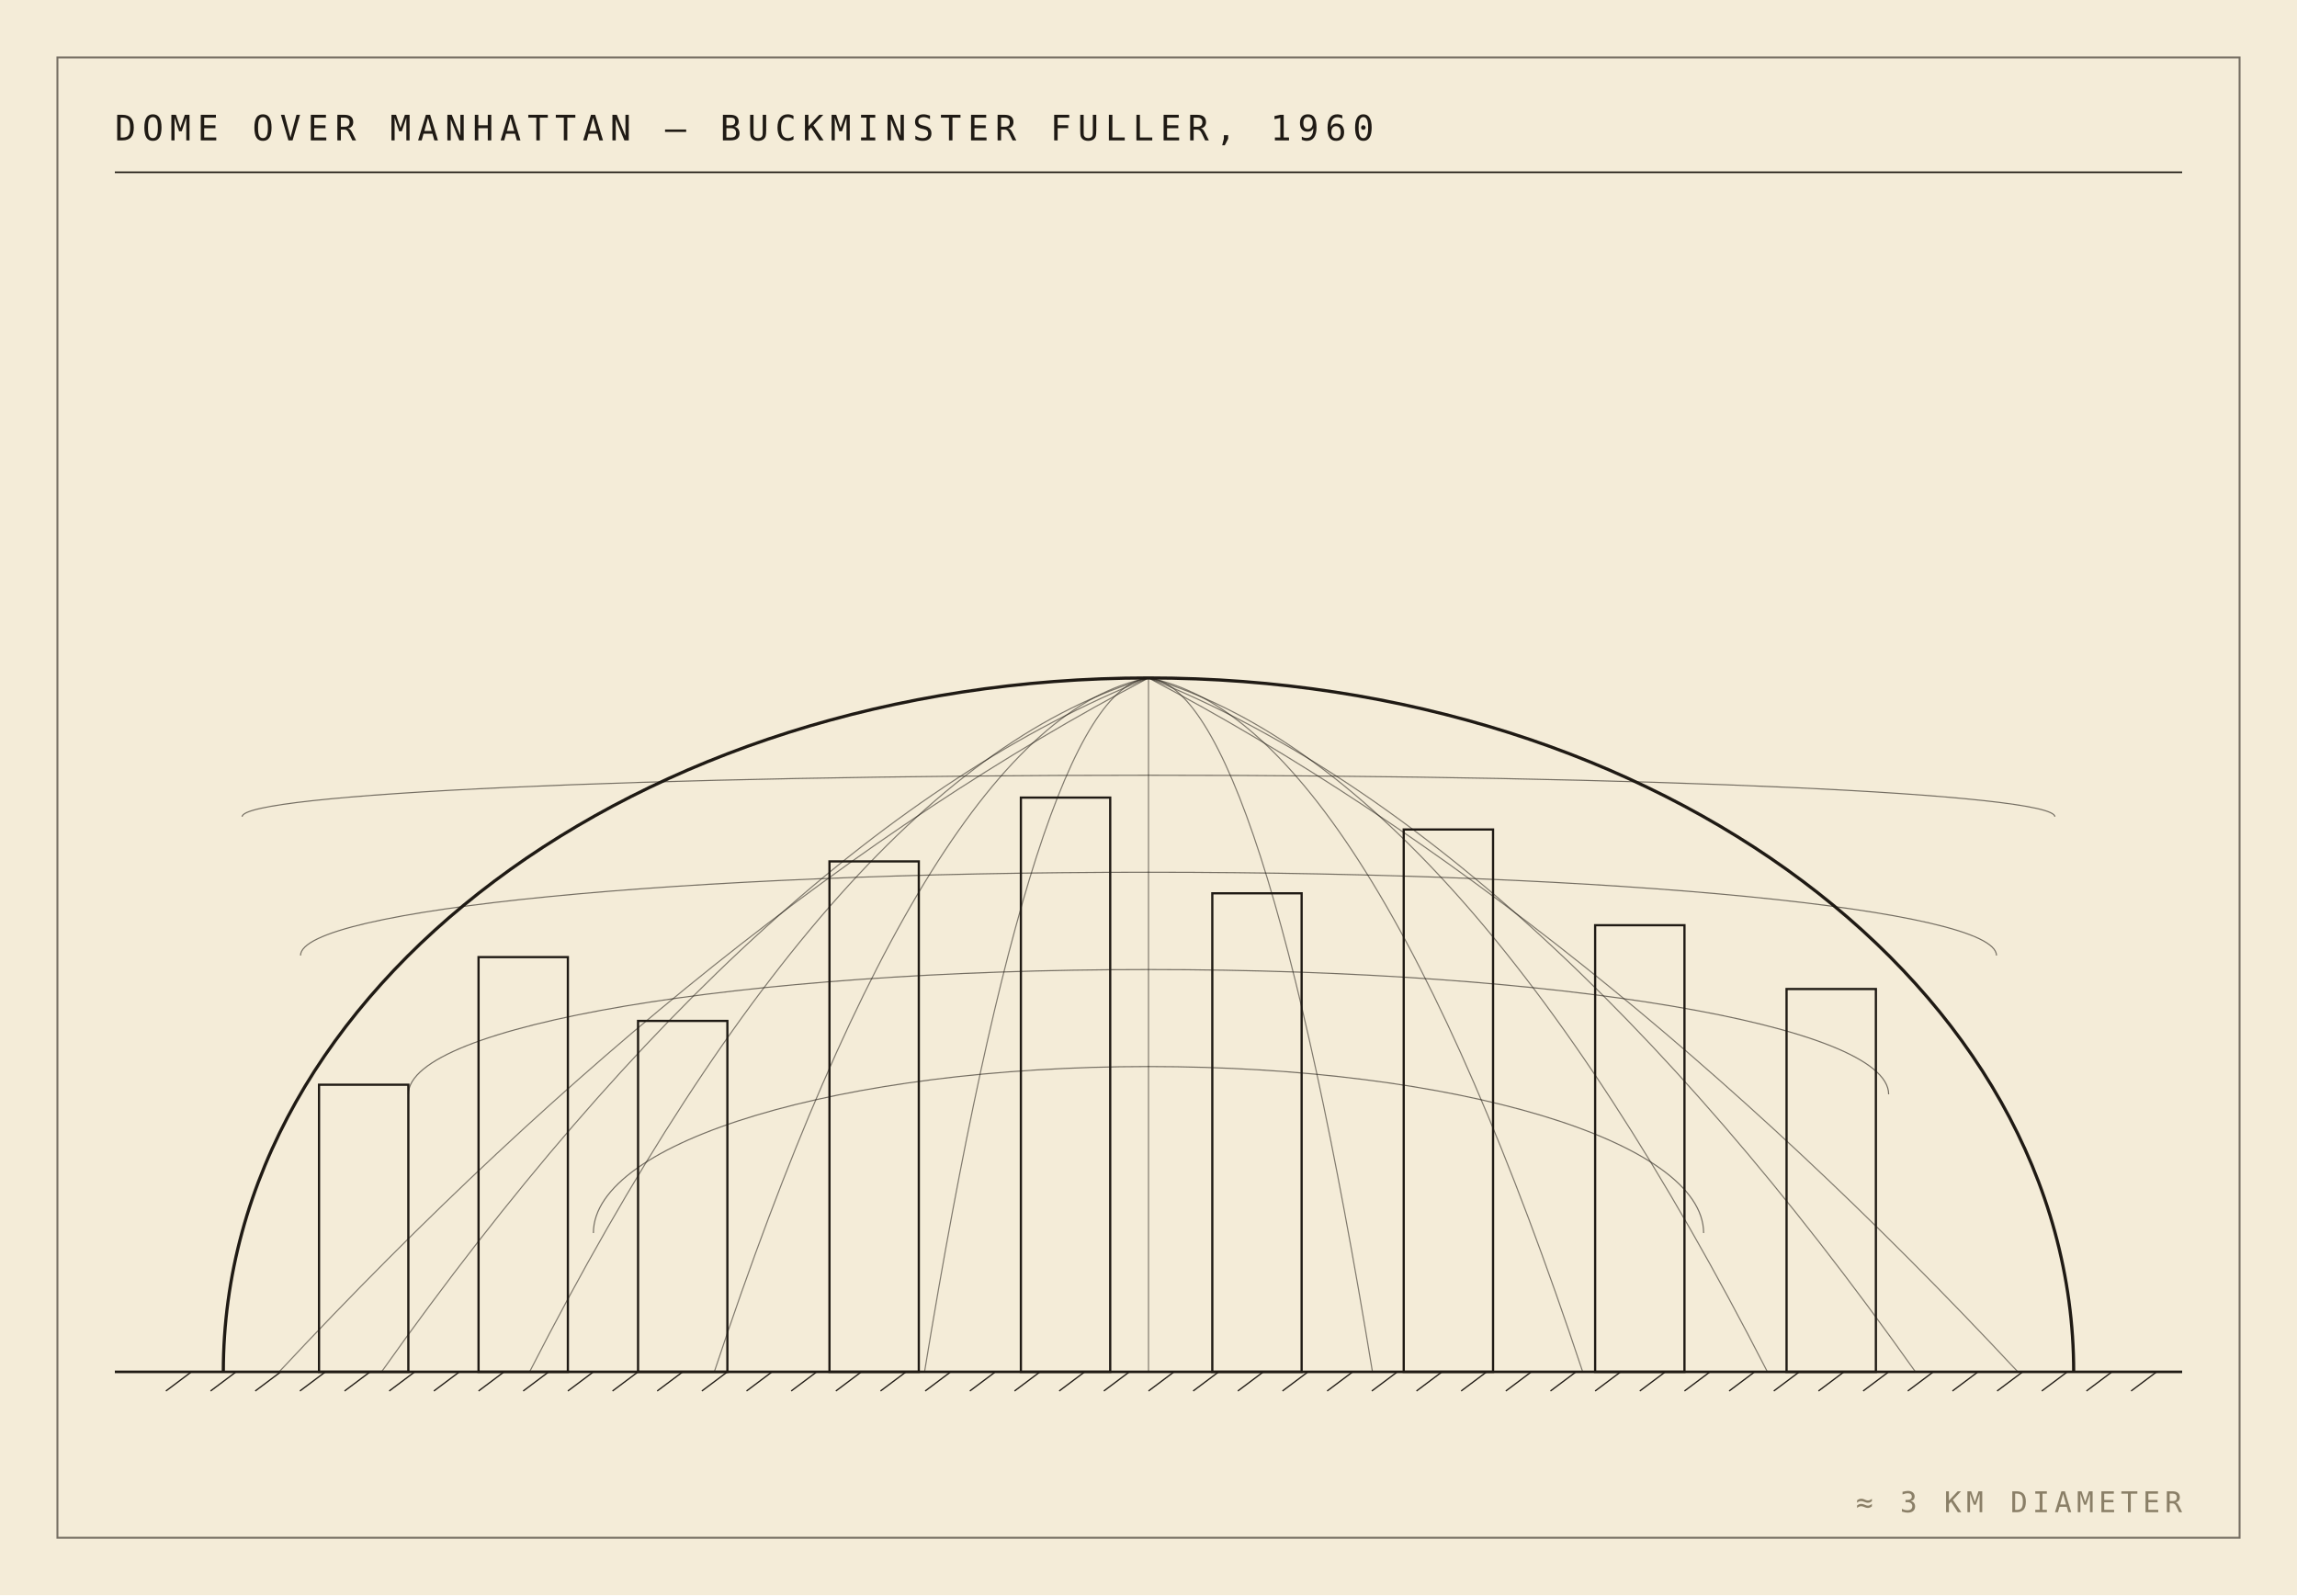
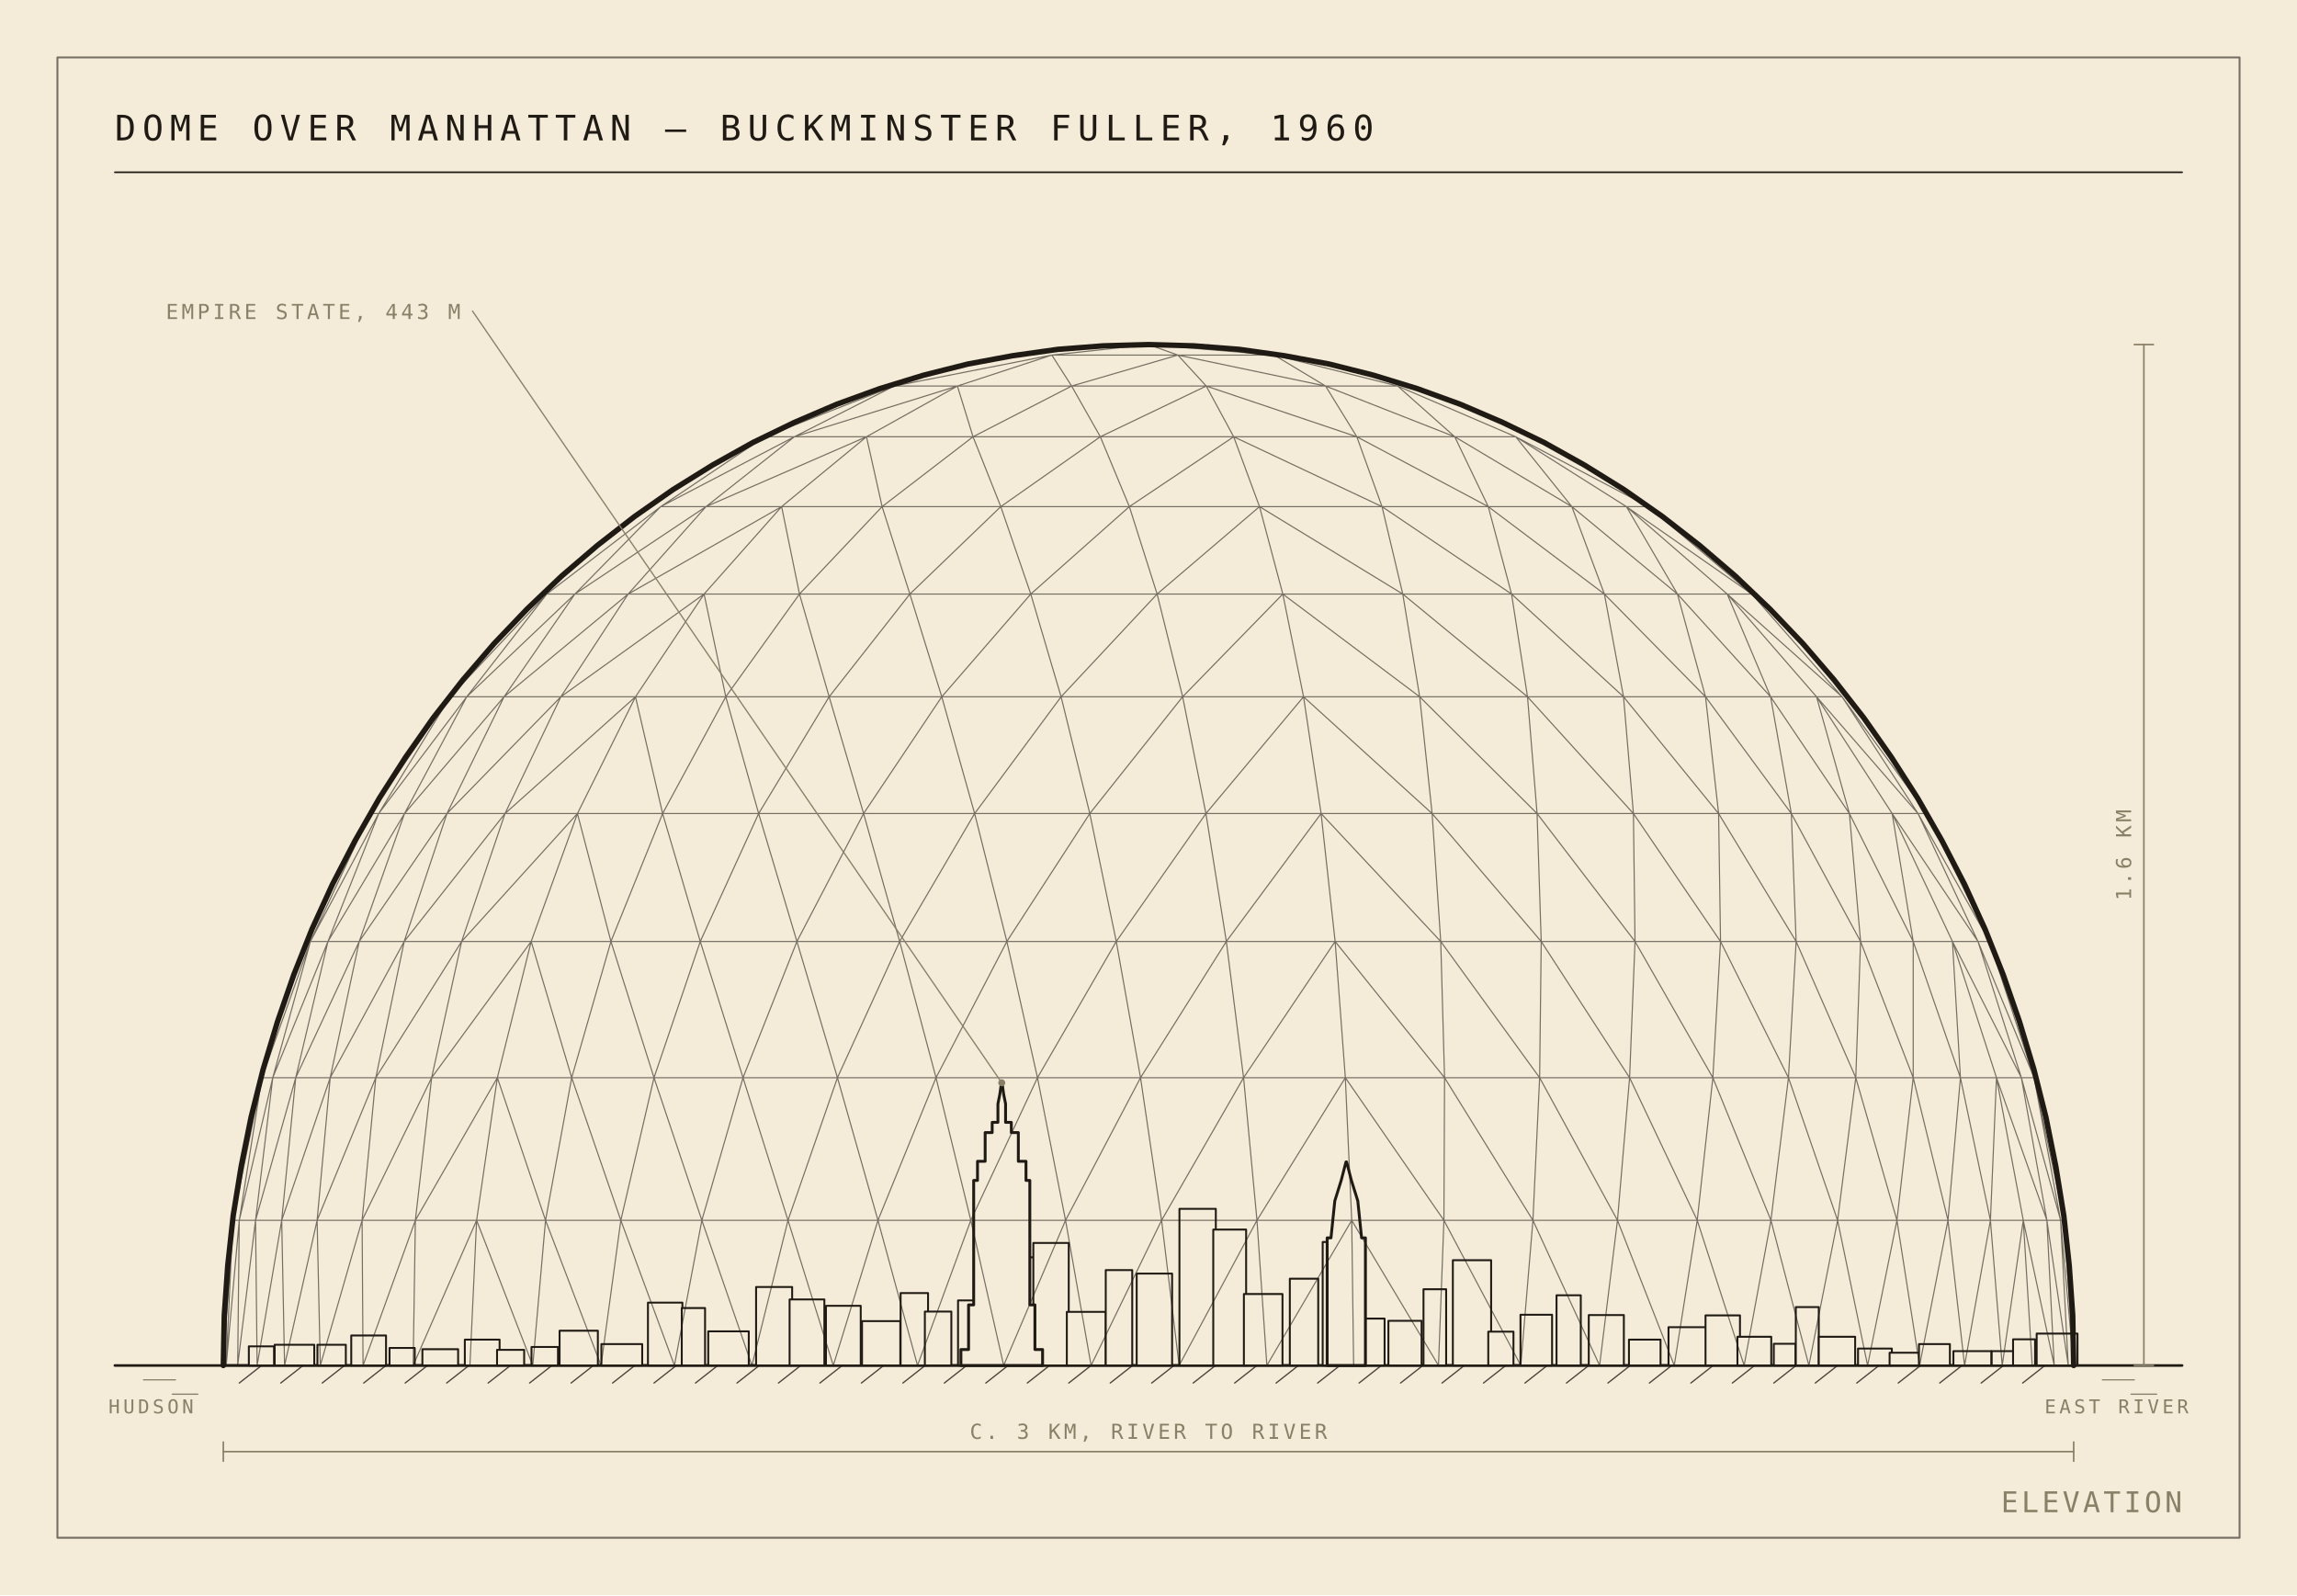
- <svg xmlns="http://www.w3.org/2000/svg" viewBox="0 0 720 500" width="720" height="500">
-   <rect x="0" y="0" width="720" height="500" fill="#f4ecd8" />
+ <svg xmlns="http://www.w3.org/2000/svg" viewBox="0 0 720 500" width="720" height="500" stroke-linejoin="round" stroke-linecap="round">
+   <rect x="0" y="0" width="720" height="500" fill="#f4ecd8" stroke="none" />
+   <line x1="70" y1="428" x2="650" y2="428" fill="none" stroke="#1f1a14" stroke-width="0.9" />
+   <path d="M82,428l-7,5.5M95,428l-7,5.5M108,428l-7,5.5M121,428l-7,5.5M134,428l-7,5.5M147,428l-7,5.5M160,428l-7,5.5M173,428l-7,5.5M186,428l-7,5.5M199,428l-7,5.5M212,428l-7,5.5M225,428l-7,5.5M238,428l-7,5.5M251,428l-7,5.5M264,428l-7,5.5M277,428l-7,5.5M290,428l-7,5.5M303,428l-7,5.5M316,428l-7,5.5M329,428l-7,5.5M342,428l-7,5.5M355,428l-7,5.5M368,428l-7,5.5M381,428l-7,5.5M394,428l-7,5.5M407,428l-7,5.5M420,428l-7,5.5M433,428l-7,5.5M446,428l-7,5.5M459,428l-7,5.5M472,428l-7,5.5M485,428l-7,5.5M498,428l-7,5.5M511,428l-7,5.5M524,428l-7,5.5M537,428l-7,5.5M550,428l-7,5.5M563,428l-7,5.5M576,428l-7,5.5M589,428l-7,5.5M602,428l-7,5.5M615,428l-7,5.5M628,428l-7,5.5M641,428l-7,5.5" fill="none" stroke="#1f1a14" stroke-width="0.4" opacity="0.8" />
+   <line x1="36" y1="428" x2="70" y2="428" fill="none" stroke="#1f1a14" stroke-width="0.8" />
+   <path d="M45,432.5h10" fill="none" stroke="#8a7f67" stroke-width="0.4" />
+   <path d="M54,437h8" fill="none" stroke="#8a7f67" stroke-width="0.4" />
+   <line x1="650" y1="428" x2="684" y2="428" fill="none" stroke="#1f1a14" stroke-width="0.8" />
+   <path d="M659,432.5h10" fill="none" stroke="#8a7f67" stroke-width="0.4" />
+   <path d="M668,437h8" fill="none" stroke="#8a7f67" stroke-width="0.4" />
+   <rect x="78" y="422" width="7.9" height="6" fill="#f4ecd8" stroke="#1f1a14" stroke-width="0.6" />
+   <rect x="86.1" y="421.5" width="12.4" height="6.5" fill="#f4ecd8" stroke="#1f1a14" stroke-width="0.6" />
+   <rect x="99.5" y="421.5" width="8.9" height="6.5" fill="#f4ecd8" stroke="#1f1a14" stroke-width="0.6" />
+   <rect x="110.1" y="418.6" width="10.9" height="9.4" fill="#f4ecd8" stroke="#1f1a14" stroke-width="0.6" />
+   <rect x="122.1" y="422.5" width="7.9" height="5.5" fill="#f4ecd8" stroke="#1f1a14" stroke-width="0.6" />
+   <rect x="132.4" y="422.9" width="11.2" height="5.1" fill="#f4ecd8" stroke="#1f1a14" stroke-width="0.6" />
+   <rect x="145.7" y="419.9" width="10.9" height="8.1" fill="#f4ecd8" stroke="#1f1a14" stroke-width="0.6" />
+   <rect x="155.8" y="423.1" width="8.5" height="4.9" fill="#f4ecd8" stroke="#1f1a14" stroke-width="0.6" />
+   <rect x="166.6" y="422.2" width="8.3" height="5.8" fill="#f4ecd8" stroke="#1f1a14" stroke-width="0.6" />
+   <rect x="175.4" y="417.1" width="12" height="10.9" fill="#f4ecd8" stroke="#1f1a14" stroke-width="0.6" />
+   <rect x="188.5" y="421.3" width="12.8" height="6.7" fill="#f4ecd8" stroke="#1f1a14" stroke-width="0.6" />
+   <rect x="203.1" y="408.3" width="10.8" height="19.7" fill="#f4ecd8" stroke="#1f1a14" stroke-width="0.6" />
+   <rect x="213.7" y="410" width="7.3" height="18" fill="#f4ecd8" stroke="#1f1a14" stroke-width="0.6" />
+   <rect x="222" y="417.3" width="12.7" height="10.7" fill="#f4ecd8" stroke="#1f1a14" stroke-width="0.6" />
+   <rect x="237" y="403.4" width="11.3" height="24.6" fill="#f4ecd8" stroke="#1f1a14" stroke-width="0.6" />
+   <rect x="247.5" y="407.3" width="10.9" height="20.7" fill="#f4ecd8" stroke="#1f1a14" stroke-width="0.6" />
+   <rect x="258.9" y="409.3" width="10.9" height="18.7" fill="#f4ecd8" stroke="#1f1a14" stroke-width="0.6" />
+   <rect x="270.2" y="414.1" width="12" height="13.9" fill="#f4ecd8" stroke="#1f1a14" stroke-width="0.6" />
+   <rect x="282.3" y="405.3" width="8.6" height="22.7" fill="#f4ecd8" stroke="#1f1a14" stroke-width="0.6" />
+   <rect x="289.9" y="411.1" width="8.3" height="16.9" fill="#f4ecd8" stroke="#1f1a14" stroke-width="0.6" />
+   <rect x="300.3" y="407.6" width="10.5" height="20.4" fill="#f4ecd8" stroke="#1f1a14" stroke-width="0.6" />
+   <rect x="312" y="394.1" width="12.4" height="33.9" fill="#f4ecd8" stroke="#1f1a14" stroke-width="0.6" />
+   <rect x="323.9" y="389.6" width="11.1" height="38.4" fill="#f4ecd8" stroke="#1f1a14" stroke-width="0.6" />
+   <rect x="334.4" y="411.2" width="12.2" height="16.8" fill="#f4ecd8" stroke="#1f1a14" stroke-width="0.6" />
+   <rect x="346.6" y="398.1" width="8.3" height="29.9" fill="#f4ecd8" stroke="#1f1a14" stroke-width="0.6" />
+   <rect x="356.3" y="399.2" width="11.1" height="28.8" fill="#f4ecd8" stroke="#1f1a14" stroke-width="0.6" />
+   <rect x="369.7" y="378.9" width="11.4" height="49.1" fill="#f4ecd8" stroke="#1f1a14" stroke-width="0.6" />
+   <rect x="380.3" y="385.4" width="10.3" height="42.6" fill="#f4ecd8" stroke="#1f1a14" stroke-width="0.6" />
+   <rect x="389.9" y="405.6" width="12.1" height="22.4" fill="#f4ecd8" stroke="#1f1a14" stroke-width="0.6" />
+   <rect x="404.3" y="400.8" width="8.9" height="27.2" fill="#f4ecd8" stroke="#1f1a14" stroke-width="0.6" />
+   <rect x="414.6" y="389.3" width="11.9" height="38.7" fill="#f4ecd8" stroke="#1f1a14" stroke-width="0.6" />
+   <rect x="426.5" y="413.3" width="7.5" height="14.7" fill="#f4ecd8" stroke="#1f1a14" stroke-width="0.6" />
+   <rect x="435.2" y="414" width="10.4" height="14" fill="#f4ecd8" stroke="#1f1a14" stroke-width="0.6" />
+   <rect x="446.2" y="404.1" width="7.1" height="23.9" fill="#f4ecd8" stroke="#1f1a14" stroke-width="0.6" />
+   <rect x="455.4" y="395" width="12" height="33" fill="#f4ecd8" stroke="#1f1a14" stroke-width="0.6" />
+   <rect x="466.5" y="417.4" width="7.9" height="10.6" fill="#f4ecd8" stroke="#1f1a14" stroke-width="0.6" />
+   <rect x="476.6" y="412.1" width="9.9" height="15.9" fill="#f4ecd8" stroke="#1f1a14" stroke-width="0.6" />
+   <rect x="487.9" y="406" width="7.6" height="22" fill="#f4ecd8" stroke="#1f1a14" stroke-width="0.6" />
+   <rect x="498" y="412.2" width="11" height="15.8" fill="#f4ecd8" stroke="#1f1a14" stroke-width="0.6" />
+   <rect x="510.6" y="419.9" width="9.9" height="8.1" fill="#f4ecd8" stroke="#1f1a14" stroke-width="0.6" />
+   <rect x="523" y="416" width="12.2" height="12" fill="#f4ecd8" stroke="#1f1a14" stroke-width="0.6" />
+   <rect x="534.6" y="412.3" width="10.8" height="15.7" fill="#f4ecd8" stroke="#1f1a14" stroke-width="0.6" />
+   <rect x="544.6" y="419" width="10.6" height="9" fill="#f4ecd8" stroke="#1f1a14" stroke-width="0.6" />
+   <rect x="556" y="421.2" width="6.8" height="6.8" fill="#f4ecd8" stroke="#1f1a14" stroke-width="0.6" />
+   <rect x="562.9" y="409.7" width="7.2" height="18.3" fill="#f4ecd8" stroke="#1f1a14" stroke-width="0.6" />
+   <rect x="570.1" y="419" width="11.4" height="9" fill="#f4ecd8" stroke="#1f1a14" stroke-width="0.6" />
+   <rect x="582.4" y="422.7" width="10.6" height="5.3" fill="#f4ecd8" stroke="#1f1a14" stroke-width="0.6" />
+   <rect x="592.3" y="424" width="9.6" height="4" fill="#f4ecd8" stroke="#1f1a14" stroke-width="0.6" />
+   <rect x="601.5" y="421.3" width="9.7" height="6.7" fill="#f4ecd8" stroke="#1f1a14" stroke-width="0.6" />
+   <rect x="612.3" y="423.5" width="11.9" height="4.5" fill="#f4ecd8" stroke="#1f1a14" stroke-width="0.6" />
+   <rect x="624.3" y="423.5" width="6.9" height="4.5" fill="#f4ecd8" stroke="#1f1a14" stroke-width="0.6" />
+   <rect x="631" y="419.8" width="6.9" height="8.2" fill="#f4ecd8" stroke="#1f1a14" stroke-width="0.6" />
+   <rect x="638.4" y="418" width="12.8" height="10" fill="#f4ecd8" stroke="#1f1a14" stroke-width="0.6" />
+   <polygon points="301.2,428 301.2,423 303.6,423 303.6,409 305.2,409 305.2,370 306.4,370 306.4,364 308.8,364 308.8,355 311,355 311,351.8 312.8,351.8 312.8,346 313.4,343 313.9,339.4 314.1,339.4 314.6,343 315.2,346 315.2,351.8 317,351.8 317,355 319.2,355 319.2,364 321.6,364 321.6,370 322.8,370 322.8,409 324.4,409 324.4,423 326.8,423 326.8,428" fill="#f4ecd8" stroke="#1f1a14" stroke-width="0.9" />
+   <polygon points="416,428 416,388 417.2,388 418.4,376.4 420.4,370 421.9,364.2 422.1,364.2 423.6,370 425.6,376.4 426.8,388 428,388 428,428" fill="#f4ecd8" stroke="#1f1a14" stroke-width="0.9" />
+   <path d="M360,108L399.4,111.3M360,108L369.2,111.3M360,108L329.7,111.3M399.4,111.3L369.2,111.3M369.2,111.3L329.7,111.3M399.4,111.3L438.1,121M399.4,111.3L415.5,121M369.2,111.3L415.5,121M369.2,111.3L378.1,121M369.2,111.3L335.9,121M329.7,111.3L335.9,121M329.7,111.3L300.1,121M329.7,111.3L280.3,121M438.1,121L415.5,121M415.5,121L378.1,121M378.1,121L335.9,121M335.9,121L300.1,121M300.1,121L280.3,121M438.1,121L475.1,136.9M438.1,121L456,136.9M415.5,121L456,136.9M415.5,121L425.3,136.9M378.1,121L425.3,136.9M378.1,121L386.7,136.9M378.1,121L344.9,136.9M335.9,121L344.9,136.9M335.9,121L305,136.9M300.1,121L305,136.9M300.1,121L271.6,136.9M300.1,121L249,136.9M280.3,121L249,136.9M280.3,121L239.7,136.9M475.1,136.9L456,136.9M456,136.9L425.3,136.9M425.3,136.9L386.7,136.9M386.7,136.9L344.9,136.9M344.9,136.9L305,136.9M305,136.9L271.6,136.9M271.6,136.9L249,136.9M249,136.9L239.7,136.9M475.1,136.9L509.8,158.8M475.1,136.9L492.7,158.8M456,136.9L492.7,158.8M456,136.9L466.5,158.8M425.3,136.9L466.5,158.8M425.3,136.9L433.2,158.8M386.7,136.9L433.2,158.8M386.7,136.9L394.8,158.8M386.7,136.9L354,158.8M344.9,136.9L354,158.8M344.9,136.9L313.7,158.8M305,136.9L313.7,158.8M305,136.9L276.5,158.8M271.6,136.9L276.5,158.8M271.6,136.9L245,158.8M271.6,136.9L221.3,158.8M249,136.9L221.3,158.8M249,136.9L207.1,158.8M239.7,136.9L207.1,158.8M475.1,136.9L516.7,158.8M509.8,158.8L492.7,158.8M492.7,158.8L466.5,158.8M466.5,158.8L433.2,158.8M433.2,158.8L394.8,158.8M394.8,158.8L354,158.8M354,158.8L313.7,158.8M313.7,158.8L276.5,158.8M276.5,158.8L245,158.8M245,158.8L221.3,158.8M221.3,158.8L207.1,158.8M516.7,158.8L509.8,158.8M509.8,158.8L541.4,186.2M509.8,158.8L525.8,186.2M492.7,158.8L525.8,186.2M492.7,158.8L502.9,186.2M466.5,158.8L502.9,186.2M466.5,158.8L473.8,186.2M433.2,158.8L473.8,186.2M433.2,158.8L439.7,186.2M394.8,158.8L439.7,186.2M394.8,158.8L402.1,186.2M394.8,158.8L362.7,186.2M354,158.8L362.7,186.2M354,158.8L323.1,186.2M313.7,158.8L323.1,186.2M313.7,158.8L285.2,186.2M276.5,158.8L285.2,186.2M276.5,158.8L250.6,186.2M245,158.8L250.6,186.2M245,158.8L220.7,186.2M245,158.8L196.9,186.2M221.3,158.8L196.9,186.2M221.3,158.8L180.2,186.2M207.1,158.8L180.2,186.2M207.1,158.8L171.4,186.2M516.7,158.8L549.1,186.2M509.8,158.8L549.1,186.2M541.4,186.2L525.8,186.2M525.8,186.2L502.9,186.2M502.9,186.2L473.8,186.2M473.8,186.2L439.7,186.2M439.7,186.2L402.1,186.2M402.1,186.2L362.7,186.2M362.7,186.2L323.1,186.2M323.1,186.2L285.2,186.2M285.2,186.2L250.6,186.2M250.6,186.2L220.7,186.2M220.7,186.2L196.9,186.2M196.9,186.2L180.2,186.2M180.2,186.2L171.4,186.2M549.1,186.2L541.4,186.2M541.4,186.2L569.4,218.4M541.4,186.2L555,218.4M525.8,186.2L555,218.4M525.8,186.2L534.6,218.4M502.9,186.2L534.6,218.4M502.9,186.2L508.9,218.4M473.8,186.2L508.9,218.4M473.8,186.2L478.8,218.4M439.7,186.2L478.8,218.4M439.7,186.2L445,218.4M402.1,186.2L445,218.4M402.1,186.2L408.6,218.4M402.1,186.2L370.7,218.4M362.7,186.2L370.7,218.4M362.7,186.2L332.6,218.4M323.1,186.2L332.6,218.4M323.1,186.2L295.2,218.4M285.2,186.2L295.2,218.4M285.2,186.2L259.9,218.4M250.6,186.2L259.9,218.4M250.6,186.2L227.5,218.4M220.7,186.2L227.5,218.4M220.7,186.2L199.2,218.4M220.7,186.2L175.8,218.4M196.9,186.2L175.8,218.4M196.9,186.2L158,218.4M180.2,186.2L158,218.4M180.2,186.2L146.3,218.4M171.4,186.2L146.3,218.4M171.4,186.2L141.1,218.4M549.1,186.2L577.4,218.4M541.4,186.2L577.4,218.4M569.4,218.4L555,218.4M555,218.4L534.6,218.4M534.6,218.4L508.9,218.4M508.9,218.4L478.8,218.4M478.8,218.4L445,218.4M445,218.4L408.6,218.4M408.6,218.4L370.7,218.4M370.7,218.4L332.6,218.4M332.6,218.4L295.2,218.4M295.2,218.4L259.9,218.4M259.9,218.4L227.5,218.4M227.5,218.4L199.2,218.4M199.2,218.4L175.8,218.4M175.8,218.4L158,218.4M158,218.4L146.3,218.4M146.3,218.4L141.1,218.4M577.4,218.4L569.4,218.4M569.4,218.4L593.1,255M569.4,218.4L579.7,255M555,218.4L579.7,255M555,218.4L561.5,255M534.6,218.4L561.5,255M534.6,218.4L538.7,255M508.9,218.4L538.7,255M508.9,218.4L512,255M478.8,218.4L512,255M478.8,218.4L481.8,255M445,218.4L481.8,255M445,218.4L448.9,255M408.6,218.4L448.9,255M408.6,218.4L414.1,255M408.6,218.4L378,255M370.7,218.4L378,255M370.7,218.4L341.6,255M332.6,218.4L341.6,255M332.6,218.4L305.5,255M295.2,218.4L305.5,255M295.2,218.4L270.7,255M259.9,218.4L270.7,255M259.9,218.4L237.8,255M227.5,218.4L237.8,255M227.5,218.4L207.7,255M199.2,218.4L207.7,255M199.2,218.4L181,255M199.2,218.4L158.3,255M175.8,218.4L158.3,255M175.8,218.4L140.1,255M158,218.4L140.1,255M158,218.4L126.8,255M146.3,218.4L126.8,255M146.3,218.4L118.7,255M141.1,218.4L118.7,255M141.1,218.4L116,255M577.4,218.4L604,255M577.4,218.4L601.2,255M569.4,218.4L601.2,255M593.1,255L579.7,255M579.7,255L561.5,255M561.5,255L538.7,255M538.7,255L512,255M512,255L481.8,255M481.8,255L448.9,255M448.9,255L414.1,255M414.1,255L378,255M378,255L341.6,255M341.6,255L305.5,255M305.5,255L270.7,255M270.7,255L237.8,255M237.8,255L207.7,255M207.7,255L181,255M181,255L158.3,255M158.3,255L140.1,255M140.1,255L126.8,255M126.8,255L118.7,255M118.7,255L116,255M604,255L601.2,255M601.2,255L593.1,255M593.1,255L612,295.1M593.1,255L599.7,295.1M579.7,255L599.7,295.1M579.7,255L583.2,295.1M561.5,255L583.2,295.1M561.5,255L563,295.1M538.7,255L563,295.1M538.7,255L539.3,295.1M512,255L539.3,295.1M512,255L512.5,295.1M481.8,255L512.5,295.1M481.8,255L483.1,295.1M448.9,255L483.1,295.1M448.9,255L451.6,295.1M414.1,255L451.6,295.1M414.1,255L418.5,295.1M414.1,255L384.4,295.1M378,255L384.4,295.1M378,255L349.9,295.1M341.6,255L349.9,295.1M341.6,255L315.6,295.1M305.5,255L315.6,295.1M305.5,255L282,295.1M270.7,255L282,295.1M270.7,255L249.8,295.1M237.8,255L249.8,295.1M237.8,255L219.5,295.1M207.7,255L219.5,295.1M207.7,255L191.5,295.1M181,255L191.5,295.1M181,255L166.5,295.1M181,255L144.7,295.1M158.3,255L144.7,295.1M158.3,255L126.7,295.1M140.1,255L126.7,295.1M140.1,255L112.6,295.1M126.8,255L112.6,295.1M126.8,255L102.8,295.1M118.7,255L102.8,295.1M118.7,255L97.3,295.1M116,255L97.3,295.1M604,255L623.6,295.1M601.2,255L623.6,295.1M601.2,255L620,295.1M593.1,255L620,295.1M612,295.1L599.7,295.1M599.7,295.1L583.2,295.1M583.2,295.1L563,295.1M563,295.1L539.3,295.1M539.3,295.1L512.5,295.1M512.5,295.1L483.1,295.1M483.1,295.1L451.6,295.1M451.6,295.1L418.5,295.1M418.5,295.1L384.4,295.1M384.4,295.1L349.9,295.1M349.9,295.1L315.6,295.1M315.6,295.1L282,295.1M282,295.1L249.8,295.1M249.8,295.1L219.5,295.1M219.5,295.1L191.5,295.1M191.5,295.1L166.5,295.1M166.5,295.1L144.7,295.1M144.7,295.1L126.7,295.1M126.7,295.1L112.6,295.1M112.6,295.1L102.8,295.1M102.8,295.1L97.3,295.1M623.6,295.1L620,295.1M620,295.1L612,295.1M612,295.1L625.8,337.8M612,295.1L614.5,337.8M599.7,295.1L614.5,337.8M599.7,295.1L599.7,337.8M583.2,295.1L599.7,337.8M583.2,295.1L581.7,337.8M563,295.1L581.7,337.8M563,295.1L560.6,337.8M539.3,295.1L560.6,337.8M539.3,295.1L536.9,337.8M512.5,295.1L536.9,337.8M512.5,295.1L510.8,337.8M483.1,295.1L510.8,337.8M483.1,295.1L482.6,337.8M451.6,295.1L482.6,337.8M451.6,295.1L452.8,337.8M418.5,295.1L452.8,337.8M418.5,295.1L421.7,337.8M418.5,295.1L389.8,337.8M384.4,295.1L389.8,337.8M384.4,295.1L357.5,337.8M349.9,295.1L357.5,337.8M349.9,295.1L325.2,337.8M315.6,295.1L325.2,337.8M315.6,295.1L293.4,337.8M282,295.1L293.4,337.8M282,295.1L262.5,337.8M249.8,295.1L262.5,337.8M249.8,295.1L232.9,337.8M219.5,295.1L232.9,337.8M219.5,295.1L205,337.8M191.5,295.1L205,337.8M191.5,295.1L179.2,337.8M166.5,295.1L179.2,337.8M166.5,295.1L155.9,337.8M166.5,295.1L135.3,337.8M144.7,295.1L135.3,337.8M144.7,295.1L117.8,337.8M126.7,295.1L117.8,337.8M126.7,295.1L103.5,337.8M112.6,295.1L103.5,337.8M112.6,295.1L92.7,337.8M102.8,295.1L92.7,337.8M102.8,295.1L85.5,337.8M97.3,295.1L85.5,337.8M97.3,295.1L82.1,337.8M623.6,295.1L637.6,337.8M620,295.1L637.6,337.8M620,295.1L633.6,337.8M612,295.1L633.6,337.8M625.8,337.8L614.5,337.8M614.5,337.8L599.7,337.8M599.7,337.8L581.7,337.8M581.7,337.8L560.6,337.8M560.6,337.8L536.9,337.8M536.9,337.8L510.8,337.8M510.8,337.8L482.6,337.8M482.6,337.8L452.8,337.8M452.8,337.8L421.7,337.8M421.7,337.8L389.8,337.8M389.8,337.8L357.5,337.8M357.5,337.8L325.2,337.8M325.2,337.8L293.4,337.8M293.4,337.8L262.5,337.8M262.5,337.8L232.9,337.8M232.9,337.8L205,337.8M205,337.8L179.2,337.8M179.2,337.8L155.9,337.8M155.9,337.8L135.3,337.8M135.3,337.8L117.8,337.8M117.8,337.8L103.5,337.8M103.5,337.8L92.7,337.8M92.7,337.8L85.5,337.8M85.5,337.8L82.1,337.8M637.6,337.8L633.6,337.8M633.6,337.8L625.8,337.8M625.8,337.8L634.2,382.5M625.8,337.8L623.9,382.5M614.5,337.8L623.9,382.5M614.5,337.8L610.6,382.5M599.7,337.8L610.6,382.5M599.7,337.8L594.6,382.5M581.7,337.8L594.6,382.5M581.7,337.8L576,382.5M560.6,337.8L576,382.5M560.6,337.8L555.1,382.5M536.9,337.8L555.1,382.5M536.9,337.8L532,382.5M510.8,337.8L532,382.5M510.8,337.8L507,382.5M482.6,337.8L507,382.5M482.6,337.8L480.5,382.5M452.8,337.8L480.5,382.5M452.8,337.8L452.6,382.5M421.7,337.8L452.6,382.5M421.7,337.8L423.7,382.5M421.7,337.8L394,382.5M389.8,337.8L394,382.5M389.8,337.8L364.1,382.5M357.5,337.8L364.1,382.5M357.5,337.8L334,382.5M325.2,337.8L334,382.5M325.2,337.8L304.3,382.5M293.4,337.8L304.3,382.5M293.4,337.8L275.2,382.5M262.5,337.8L275.2,382.5M262.5,337.8L247,382.5M232.9,337.8L247,382.5M232.9,337.8L220,382.5M205,337.8L220,382.5M205,337.8L194.6,382.5M179.2,337.8L194.6,382.5M179.2,337.8L171,382.5M155.9,337.8L171,382.5M155.9,337.8L149.4,382.5M155.9,337.8L130.2,382.5M135.3,337.8L130.2,382.5M135.3,337.8L113.5,382.5M117.8,337.8L113.5,382.5M117.8,337.8L99.4,382.5M103.5,337.8L99.4,382.5M103.5,337.8L88.3,382.5M92.7,337.8L88.3,382.5M92.7,337.8L80.1,382.5M85.5,337.8L80.1,382.5M85.5,337.8L75,382.5M82.1,337.8L75,382.5M82.1,337.8L73,382.5M637.6,337.8L647,382.5M637.6,337.8L645.9,382.5M633.6,337.8L645.9,382.5M633.6,337.8L641.6,382.5M625.8,337.8L641.6,382.5M634.2,382.5L623.9,382.5M623.9,382.5L610.6,382.5M610.6,382.5L594.6,382.5M594.6,382.5L576,382.5M576,382.5L555.1,382.5M555.1,382.5L532,382.5M532,382.5L507,382.5M507,382.5L480.5,382.5M480.5,382.5L452.6,382.5M452.6,382.5L423.7,382.5M423.7,382.5L394,382.5M394,382.5L364.1,382.5M364.1,382.5L334,382.5M334,382.5L304.3,382.5M304.3,382.5L275.2,382.5M275.2,382.5L247,382.5M247,382.5L220,382.5M220,382.5L194.6,382.5M194.6,382.5L171,382.5M171,382.5L149.4,382.5M149.4,382.5L130.2,382.5M130.2,382.5L113.5,382.5M113.5,382.5L99.4,382.5M99.4,382.5L88.3,382.5M88.3,382.5L80.1,382.5M80.1,382.5L75,382.5M75,382.5L73,382.5M647,382.5L645.9,382.5M645.9,382.5L641.6,382.5M641.6,382.5L634.2,382.5M634.2,382.5L637,428M634.2,382.5L627.6,428M623.9,382.5L627.6,428M623.9,382.5L615.8,428M610.6,382.5L615.8,428M610.6,382.5L601.7,428M594.6,382.5L601.7,428M594.6,382.5L585.4,428M576,382.5L585.4,428M576,382.5L567,428M555.1,382.5L567,428M555.1,382.5L546.7,428M532,382.5L546.7,428M532,382.5L524.8,428M507,382.5L524.8,428M507,382.5L501.4,428M480.5,382.5L501.4,428M480.5,382.5L476.7,428M452.6,382.5L476.7,428M452.6,382.5L450.9,428M423.7,382.5L450.9,428M423.7,382.5L424.3,428M423.7,382.5L397.1,428M394,382.5L397.1,428M394,382.5L369.6,428M364.1,382.5L369.6,428M364.1,382.5L342,428M334,382.5L342,428M334,382.5L314.6,428M304.3,382.5L314.6,428M304.3,382.5L287.6,428M275.2,382.5L287.6,428M275.2,382.5L261.2,428M247,382.5L261.2,428M247,382.5L235.7,428M220,382.5L235.7,428M220,382.5L211.4,428M194.6,382.5L211.4,428M194.6,382.5L188.4,428M171,382.5L188.4,428M171,382.5L167,428M149.4,382.5L167,428M149.4,382.5L147.3,428M149.4,382.5L129.5,428M130.2,382.5L129.5,428M130.2,382.5L113.8,428M113.5,382.5L113.8,428M113.5,382.5L100.4,428M99.4,382.5L100.4,428M99.4,382.5L89.2,428M88.3,382.5L89.2,428M88.3,382.5L80.6,428M80.1,382.5L80.6,428M80.1,382.5L74.5,428M75,382.5L74.5,428M75,382.5L70.9,428M73,382.5L70.9,428M73,382.5L70,428M647,382.5L650,428M645.9,382.5L650,428M645.9,382.5L648.3,428M641.6,382.5L648.3,428M641.6,382.5L643.9,428M634.2,382.5L643.9,428M637,428L627.6,428M627.6,428L615.8,428M615.8,428L601.7,428M601.7,428L585.4,428M585.4,428L567,428M567,428L546.7,428M546.7,428L524.8,428M524.8,428L501.4,428M501.4,428L476.7,428M476.7,428L450.9,428M450.9,428L424.3,428M424.3,428L397.1,428M397.1,428L369.6,428M369.6,428L342,428M342,428L314.6,428M314.6,428L287.6,428M287.6,428L261.2,428M261.2,428L235.7,428M235.7,428L211.4,428M211.4,428L188.4,428M188.4,428L167,428M167,428L147.3,428M147.3,428L129.5,428M129.5,428L113.8,428M113.8,428L100.4,428M100.4,428L89.2,428M89.2,428L80.6,428M80.6,428L74.5,428M74.5,428L70.9,428M70.9,428L70,428M650,428L648.3,428M648.3,428L643.9,428M643.9,428L637,428" fill="none" stroke="#1f1a14" stroke-width="0.35" opacity="0.6" />
+   <polyline points="70,428 70.3,412.3 71.4,396.6 73.1,381 75.6,365.6 78.7,350.2 82.5,335.1 87,320.2 92.1,305.5 97.8,291.2 104.2,277.2 111.3,263.5 118.9,250.2 127.1,237.4 135.8,225 145.1,213.1 154.9,201.7 165.2,190.9 176,180.6 187.2,171 198.9,161.9 210.9,153.5 223.3,145.8 236,138.7 249,132.4 262.3,126.7 275.8,121.8 289.5,117.6 303.4,114.1 317.4,111.5 331.6,109.5 345.8,108.4 360,108 374.2,108.4 388.4,109.5 402.6,111.5 416.6,114.1 430.5,117.6 444.2,121.8 457.7,126.7 471,132.4 484,138.7 496.7,145.8 509.1,153.5 521.1,161.9 532.8,171 544,180.6 554.8,190.9 565.1,201.7 574.9,213.1 584.2,225 592.9,237.4 601.1,250.2 608.7,263.5 615.8,277.2 622.2,291.2 627.9,305.5 633,320.2 637.5,335.1 641.3,350.2 644.4,365.6 646.9,381 648.6,396.6 649.7,412.3 650,428" fill="none" stroke="#1f1a14" stroke-width="1.7" />
+   <line x1="70" y1="455" x2="650" y2="455" fill="none" stroke="#8a7f67" stroke-width="0.5" />
+   <line x1="70" y1="452" x2="70" y2="458" fill="none" stroke="#8a7f67" stroke-width="0.5" />
+   <line x1="650" y1="452" x2="650" y2="458" fill="none" stroke="#8a7f67" stroke-width="0.5" />
+   <text x="360" y="451" font-family="'IBM Plex Mono', ui-monospace, Menlo, Consolas, monospace" font-size="6.5" fill="#8a7f67" text-anchor="middle" letter-spacing="1">C. 3 KM, RIVER TO RIVER</text>
+   <line x1="672" y1="108" x2="672" y2="428" fill="none" stroke="#8a7f67" stroke-width="0.5" />
+   <line x1="669" y1="108" x2="675" y2="108" fill="none" stroke="#8a7f67" stroke-width="0.5" />
+   <line x1="669" y1="428" x2="675" y2="428" fill="none" stroke="#8a7f67" stroke-width="0.5" />
+   <text x="668" y="268" font-family="'IBM Plex Mono', ui-monospace, Menlo, Consolas, monospace" font-size="6.5" fill="#8a7f67" text-anchor="middle" letter-spacing="1" transform="rotate(-90 668 268)">1.6 KM</text>
+   <line x1="148.1" y1="97.5" x2="314" y2="339.4" fill="none" stroke="#8a7f67" stroke-width="0.4" />
+   <circle cx="314" cy="339.4" r="1.1" fill="#8a7f67" stroke="none" />
+   <text x="52" y="100" font-family="'IBM Plex Mono', ui-monospace, Menlo, Consolas, monospace" font-size="6.5" fill="#8a7f67" text-anchor="start" letter-spacing="1">EMPIRE STATE, 443 M</text>
+   <text x="34" y="443" font-family="'IBM Plex Mono', ui-monospace, Menlo, Consolas, monospace" font-size="6" fill="#8a7f67" text-anchor="start" letter-spacing="1">HUDSON</text>
+   <text x="686" y="443" font-family="'IBM Plex Mono', ui-monospace, Menlo, Consolas, monospace" font-size="6" fill="#8a7f67" text-anchor="end" letter-spacing="1">EAST RIVER</text>
  <rect x="18" y="18" width="684" height="464" fill="none" stroke="#1f1a14" stroke-width="0.6" opacity="0.6" />
-   <text x="36" y="44" font-family="IBM Plex Mono, monospace" font-size="11" fill="#1f1a14" letter-spacing="2">
-     DOME OVER MANHATTAN — BUCKMINSTER FULLER, 1960
-   </text>
-   <line x1="36" y1="54" x2="684" y2="54" stroke="#1f1a14" stroke-width="0.5" />
-   <text x="684" y="474" font-family="IBM Plex Mono, monospace" font-size="9" fill="#8a7f67" text-anchor="end" letter-spacing="1.5">
-     ≈ 3 KM DIAMETER
-   </text>
-   <text x="36" y="474" font-family="IBM Plex Mono, monospace" font-size="9" fill="#8a7f67" letter-spacing="1.5">
-     
-   </text>
-   <line x1="36" y1="430" x2="684" y2="430" stroke="#1f1a14" stroke-width="0.8" />
-   <line x1="60" y1="430" x2="52" y2="436" stroke="#1f1a14" stroke-width="0.4" />
-   <line x1="74" y1="430" x2="66" y2="436" stroke="#1f1a14" stroke-width="0.4" />
-   <line x1="88" y1="430" x2="80" y2="436" stroke="#1f1a14" stroke-width="0.4" />
-   <line x1="102" y1="430" x2="94" y2="436" stroke="#1f1a14" stroke-width="0.4" />
-   <line x1="116" y1="430" x2="108" y2="436" stroke="#1f1a14" stroke-width="0.4" />
-   <line x1="130" y1="430" x2="122" y2="436" stroke="#1f1a14" stroke-width="0.4" />
-   <line x1="144" y1="430" x2="136" y2="436" stroke="#1f1a14" stroke-width="0.4" />
-   <line x1="158" y1="430" x2="150" y2="436" stroke="#1f1a14" stroke-width="0.4" />
-   <line x1="172" y1="430" x2="164" y2="436" stroke="#1f1a14" stroke-width="0.4" />
-   <line x1="186" y1="430" x2="178" y2="436" stroke="#1f1a14" stroke-width="0.4" />
-   <line x1="200" y1="430" x2="192" y2="436" stroke="#1f1a14" stroke-width="0.4" />
-   <line x1="214" y1="430" x2="206" y2="436" stroke="#1f1a14" stroke-width="0.4" />
-   <line x1="228" y1="430" x2="220" y2="436" stroke="#1f1a14" stroke-width="0.4" />
-   <line x1="242" y1="430" x2="234" y2="436" stroke="#1f1a14" stroke-width="0.4" />
-   <line x1="256" y1="430" x2="248" y2="436" stroke="#1f1a14" stroke-width="0.4" />
-   <line x1="270" y1="430" x2="262" y2="436" stroke="#1f1a14" stroke-width="0.4" />
-   <line x1="284" y1="430" x2="276" y2="436" stroke="#1f1a14" stroke-width="0.4" />
-   <line x1="298" y1="430" x2="290" y2="436" stroke="#1f1a14" stroke-width="0.4" />
-   <line x1="312" y1="430" x2="304" y2="436" stroke="#1f1a14" stroke-width="0.4" />
-   <line x1="326" y1="430" x2="318" y2="436" stroke="#1f1a14" stroke-width="0.4" />
-   <line x1="340" y1="430" x2="332" y2="436" stroke="#1f1a14" stroke-width="0.4" />
-   <line x1="354" y1="430" x2="346" y2="436" stroke="#1f1a14" stroke-width="0.4" />
-   <line x1="368" y1="430" x2="360" y2="436" stroke="#1f1a14" stroke-width="0.4" />
-   <line x1="382" y1="430" x2="374" y2="436" stroke="#1f1a14" stroke-width="0.4" />
-   <line x1="396" y1="430" x2="388" y2="436" stroke="#1f1a14" stroke-width="0.4" />
-   <line x1="410" y1="430" x2="402" y2="436" stroke="#1f1a14" stroke-width="0.4" />
-   <line x1="424" y1="430" x2="416" y2="436" stroke="#1f1a14" stroke-width="0.4" />
-   <line x1="438" y1="430" x2="430" y2="436" stroke="#1f1a14" stroke-width="0.4" />
-   <line x1="452" y1="430" x2="444" y2="436" stroke="#1f1a14" stroke-width="0.4" />
-   <line x1="466" y1="430" x2="458" y2="436" stroke="#1f1a14" stroke-width="0.4" />
-   <line x1="480" y1="430" x2="472" y2="436" stroke="#1f1a14" stroke-width="0.4" />
-   <line x1="494" y1="430" x2="486" y2="436" stroke="#1f1a14" stroke-width="0.4" />
-   <line x1="508" y1="430" x2="500" y2="436" stroke="#1f1a14" stroke-width="0.4" />
-   <line x1="522" y1="430" x2="514" y2="436" stroke="#1f1a14" stroke-width="0.4" />
-   <line x1="536" y1="430" x2="528" y2="436" stroke="#1f1a14" stroke-width="0.4" />
-   <line x1="550" y1="430" x2="542" y2="436" stroke="#1f1a14" stroke-width="0.4" />
-   <line x1="564" y1="430" x2="556" y2="436" stroke="#1f1a14" stroke-width="0.4" />
-   <line x1="578" y1="430" x2="570" y2="436" stroke="#1f1a14" stroke-width="0.4" />
-   <line x1="592" y1="430" x2="584" y2="436" stroke="#1f1a14" stroke-width="0.4" />
-   <line x1="606" y1="430" x2="598" y2="436" stroke="#1f1a14" stroke-width="0.4" />
-   <line x1="620" y1="430" x2="612" y2="436" stroke="#1f1a14" stroke-width="0.4" />
-   <line x1="634" y1="430" x2="626" y2="436" stroke="#1f1a14" stroke-width="0.4" />
-   <line x1="648" y1="430" x2="640" y2="436" stroke="#1f1a14" stroke-width="0.4" />
-   <line x1="662" y1="430" x2="654" y2="436" stroke="#1f1a14" stroke-width="0.4" />
-   <line x1="676" y1="430" x2="668" y2="436" stroke="#1f1a14" stroke-width="0.4" />
-   <path d="M 70.0 430 A 290 217.5 0 0 1 650.0 430" fill="none" stroke="#1f1a14" stroke-width="1" />
-   <path d="M 75.9 256.0 A 284.1 13.0 0 0 1 644.1 256.0" fill="none" stroke="#1f1a14" stroke-width="0.35" opacity="0.6" />
-   <path d="M 94.2 299.5 A 265.8 26.1 0 0 1 625.8 299.5" fill="none" stroke="#1f1a14" stroke-width="0.35" opacity="0.6" />
-   <path d="M 128.0 343.0 A 232.0 39.1 0 0 1 592.0 343.0" fill="none" stroke="#1f1a14" stroke-width="0.35" opacity="0.6" />
-   <path d="M 186.0 386.5 A 174.0 52.2 0 0 1 534.0 386.5" fill="none" stroke="#1f1a14" stroke-width="0.35" opacity="0.6" />
-   <path d="M 360.0 212.5 Q 223.7 284.1 87.5 430" fill="none" stroke="#1f1a14" stroke-width="0.35" opacity="0.55" />
-   <path d="M 360.0 212.5 Q 239.8 260.4 119.6 430" fill="none" stroke="#1f1a14" stroke-width="0.35" opacity="0.55" />
-   <path d="M 360.0 212.5 Q 263.0 240.4 166.0 430" fill="none" stroke="#1f1a14" stroke-width="0.35" opacity="0.55" />
-   <path d="M 360.0 212.5 Q 291.9 225.2 223.9 430" fill="none" stroke="#1f1a14" stroke-width="0.35" opacity="0.55" />
-   <path d="M 360.0 212.5 Q 324.9 215.7 289.8 430" fill="none" stroke="#1f1a14" stroke-width="0.35" opacity="0.55" />
-   <path d="M 360.0 212.5 Q 360.0 212.5 360.0 430" fill="none" stroke="#1f1a14" stroke-width="0.35" opacity="0.55" />
-   <path d="M 360.0 212.5 Q 395.1 215.7 430.2 430" fill="none" stroke="#1f1a14" stroke-width="0.35" opacity="0.55" />
-   <path d="M 360.0 212.5 Q 428.1 225.2 496.1 430" fill="none" stroke="#1f1a14" stroke-width="0.35" opacity="0.55" />
-   <path d="M 360.0 212.5 Q 457.0 240.4 554.0 430" fill="none" stroke="#1f1a14" stroke-width="0.35" opacity="0.55" />
-   <path d="M 360.0 212.5 Q 480.2 260.4 600.4 430" fill="none" stroke="#1f1a14" stroke-width="0.35" opacity="0.55" />
-   <path d="M 360.0 212.5 Q 496.3 284.1 632.5 430" fill="none" stroke="#1f1a14" stroke-width="0.35" opacity="0.55" />
-   <rect x="100" y="340" width="28" height="90" fill="none" stroke="#1f1a14" stroke-width="0.7" />
-   <rect x="150" y="300" width="28" height="130" fill="none" stroke="#1f1a14" stroke-width="0.7" />
-   <rect x="200" y="320" width="28" height="110" fill="none" stroke="#1f1a14" stroke-width="0.7" />
-   <rect x="260" y="270" width="28" height="160" fill="none" stroke="#1f1a14" stroke-width="0.7" />
-   <rect x="320" y="250" width="28" height="180" fill="none" stroke="#1f1a14" stroke-width="0.7" />
-   <rect x="380" y="280" width="28" height="150" fill="none" stroke="#1f1a14" stroke-width="0.7" />
-   <rect x="440" y="260" width="28" height="170" fill="none" stroke="#1f1a14" stroke-width="0.7" />
-   <rect x="500" y="290" width="28" height="140" fill="none" stroke="#1f1a14" stroke-width="0.7" />
-   <rect x="560" y="310" width="28" height="120" fill="none" stroke="#1f1a14" stroke-width="0.7" />
+   <text x="36" y="44" font-family="'IBM Plex Mono', ui-monospace, Menlo, Consolas, monospace" font-size="11" fill="#1f1a14" text-anchor="start" letter-spacing="2">DOME OVER MANHATTAN — BUCKMINSTER FULLER, 1960</text>
+   <line x1="36" y1="54" x2="684" y2="54" fill="none" stroke="#1f1a14" stroke-width="0.5" />
+   <text x="684" y="474" font-family="'IBM Plex Mono', ui-monospace, Menlo, Consolas, monospace" font-size="9" fill="#8a7f67" text-anchor="end" letter-spacing="1">ELEVATION</text>
+   <text x="36" y="474" font-family="'IBM Plex Mono', ui-monospace, Menlo, Consolas, monospace" font-size="9" fill="#8a7f67" text-anchor="start" letter-spacing="1" />
</svg>
